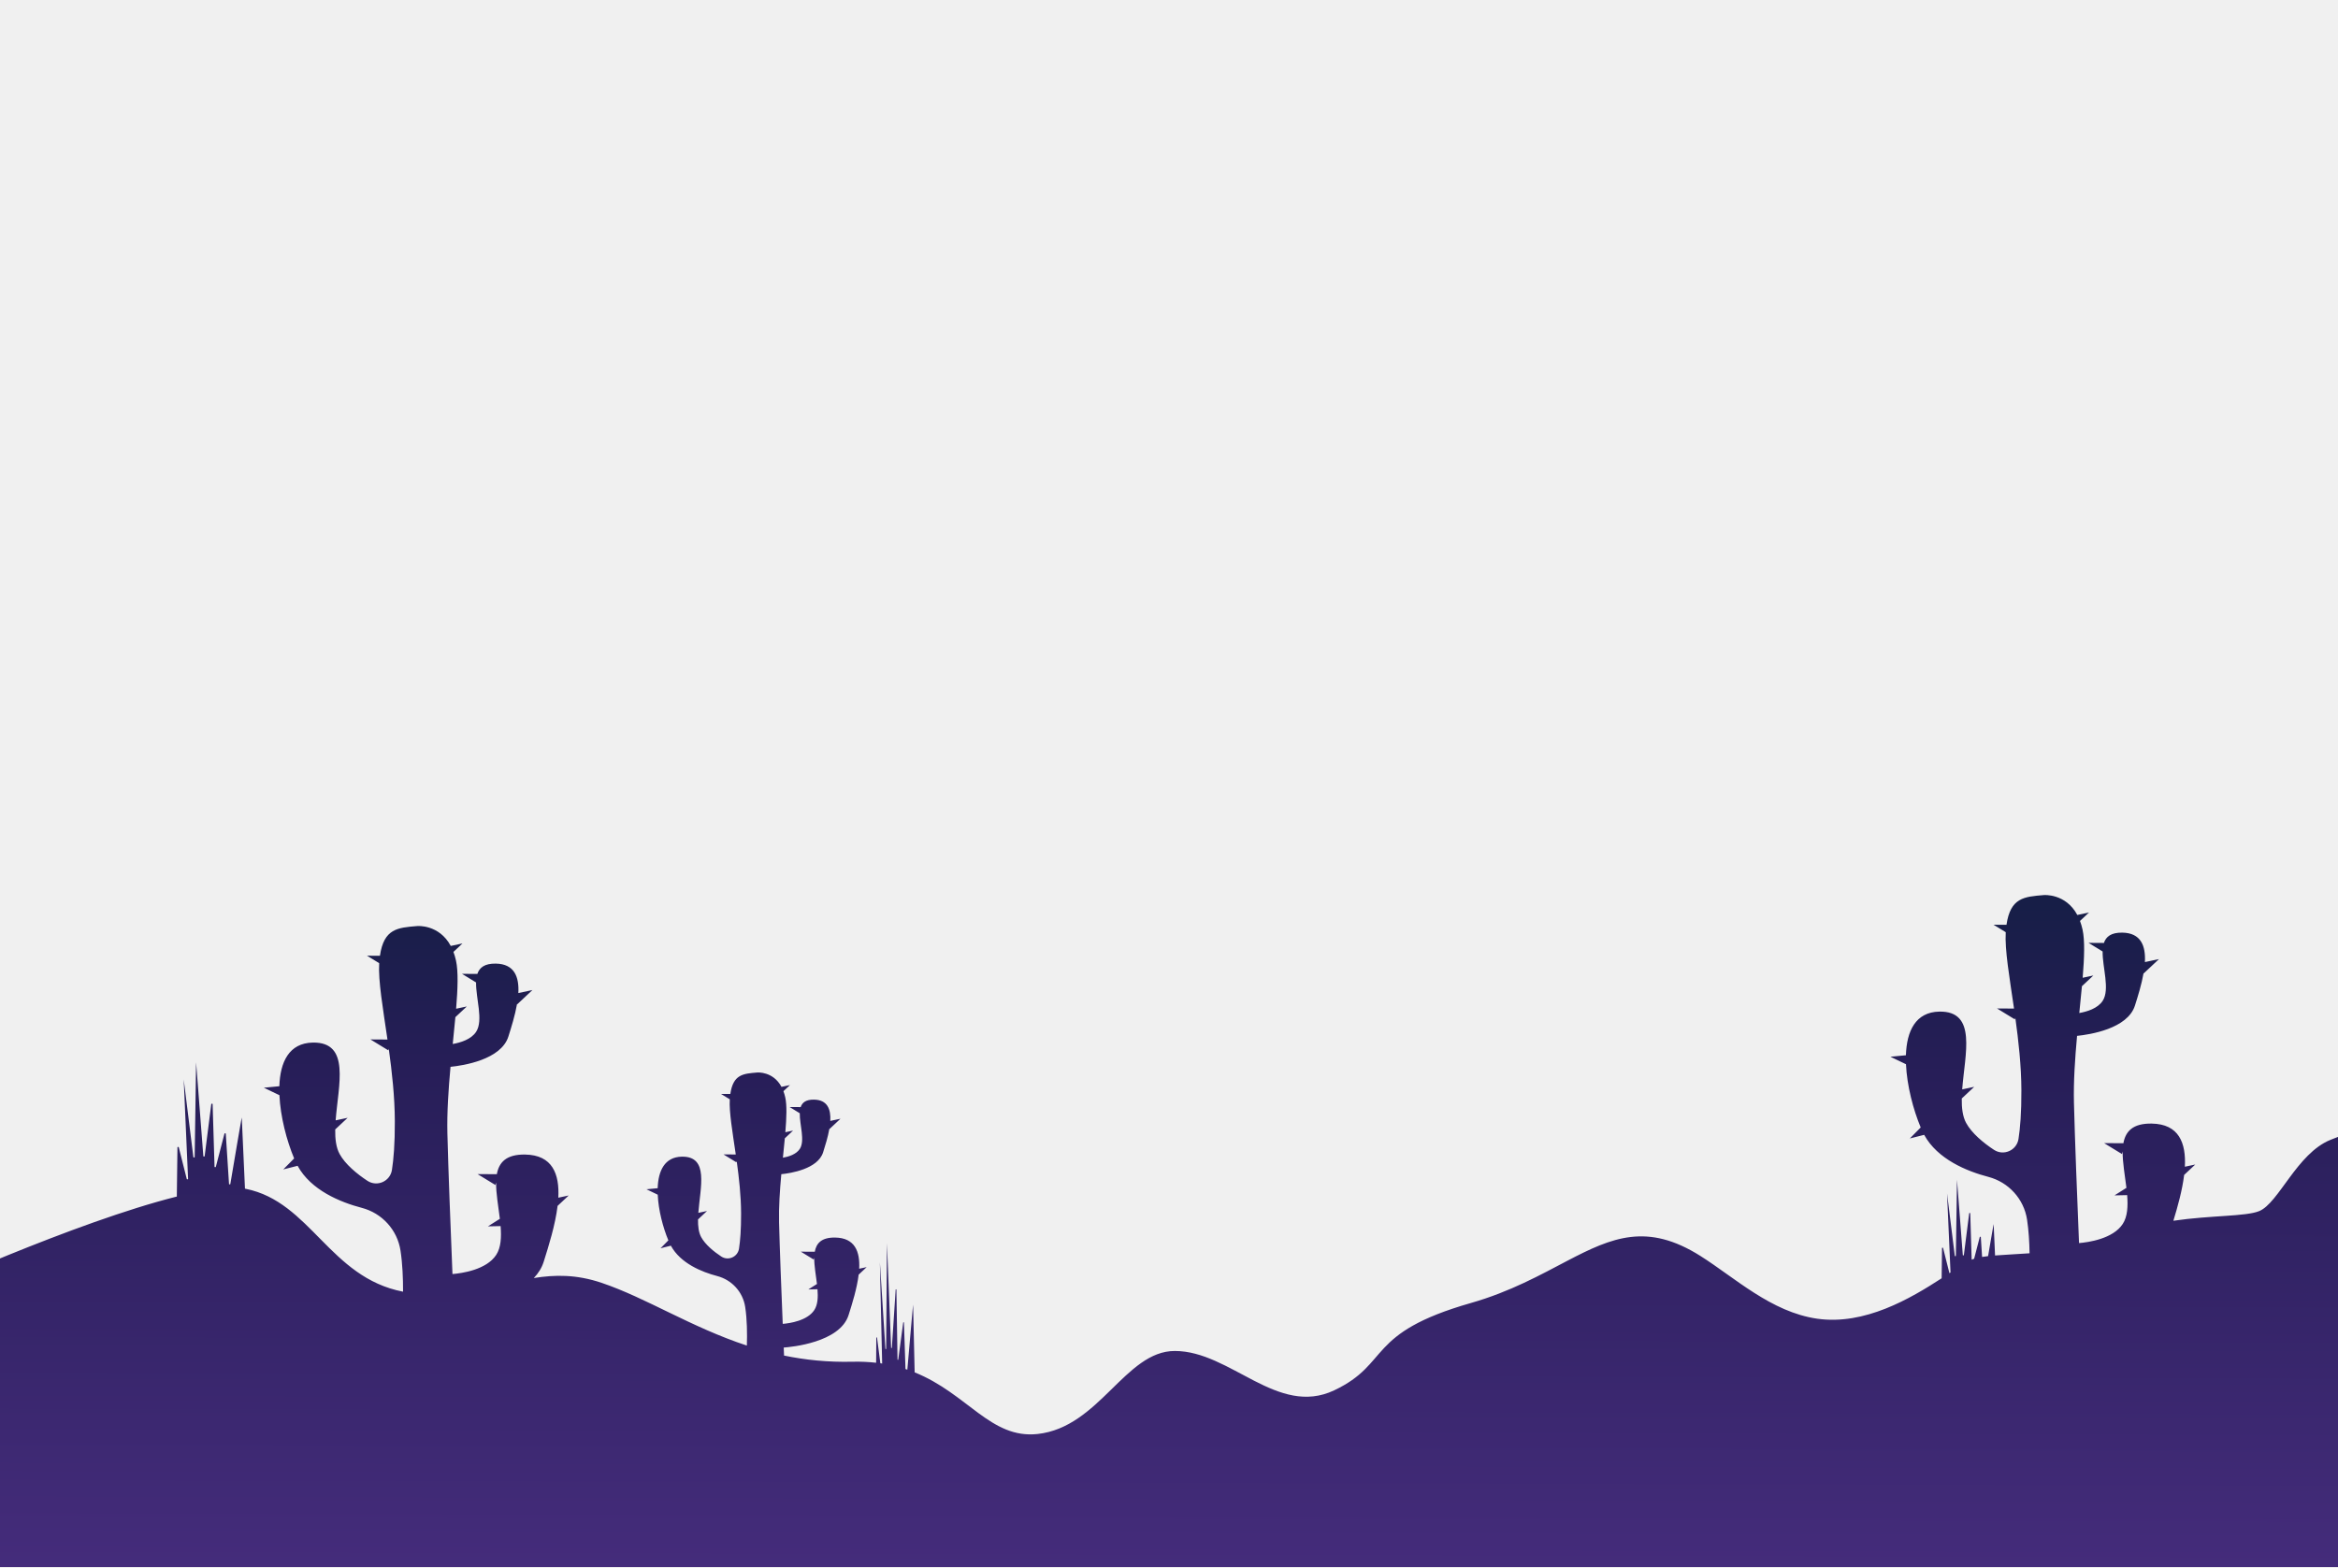
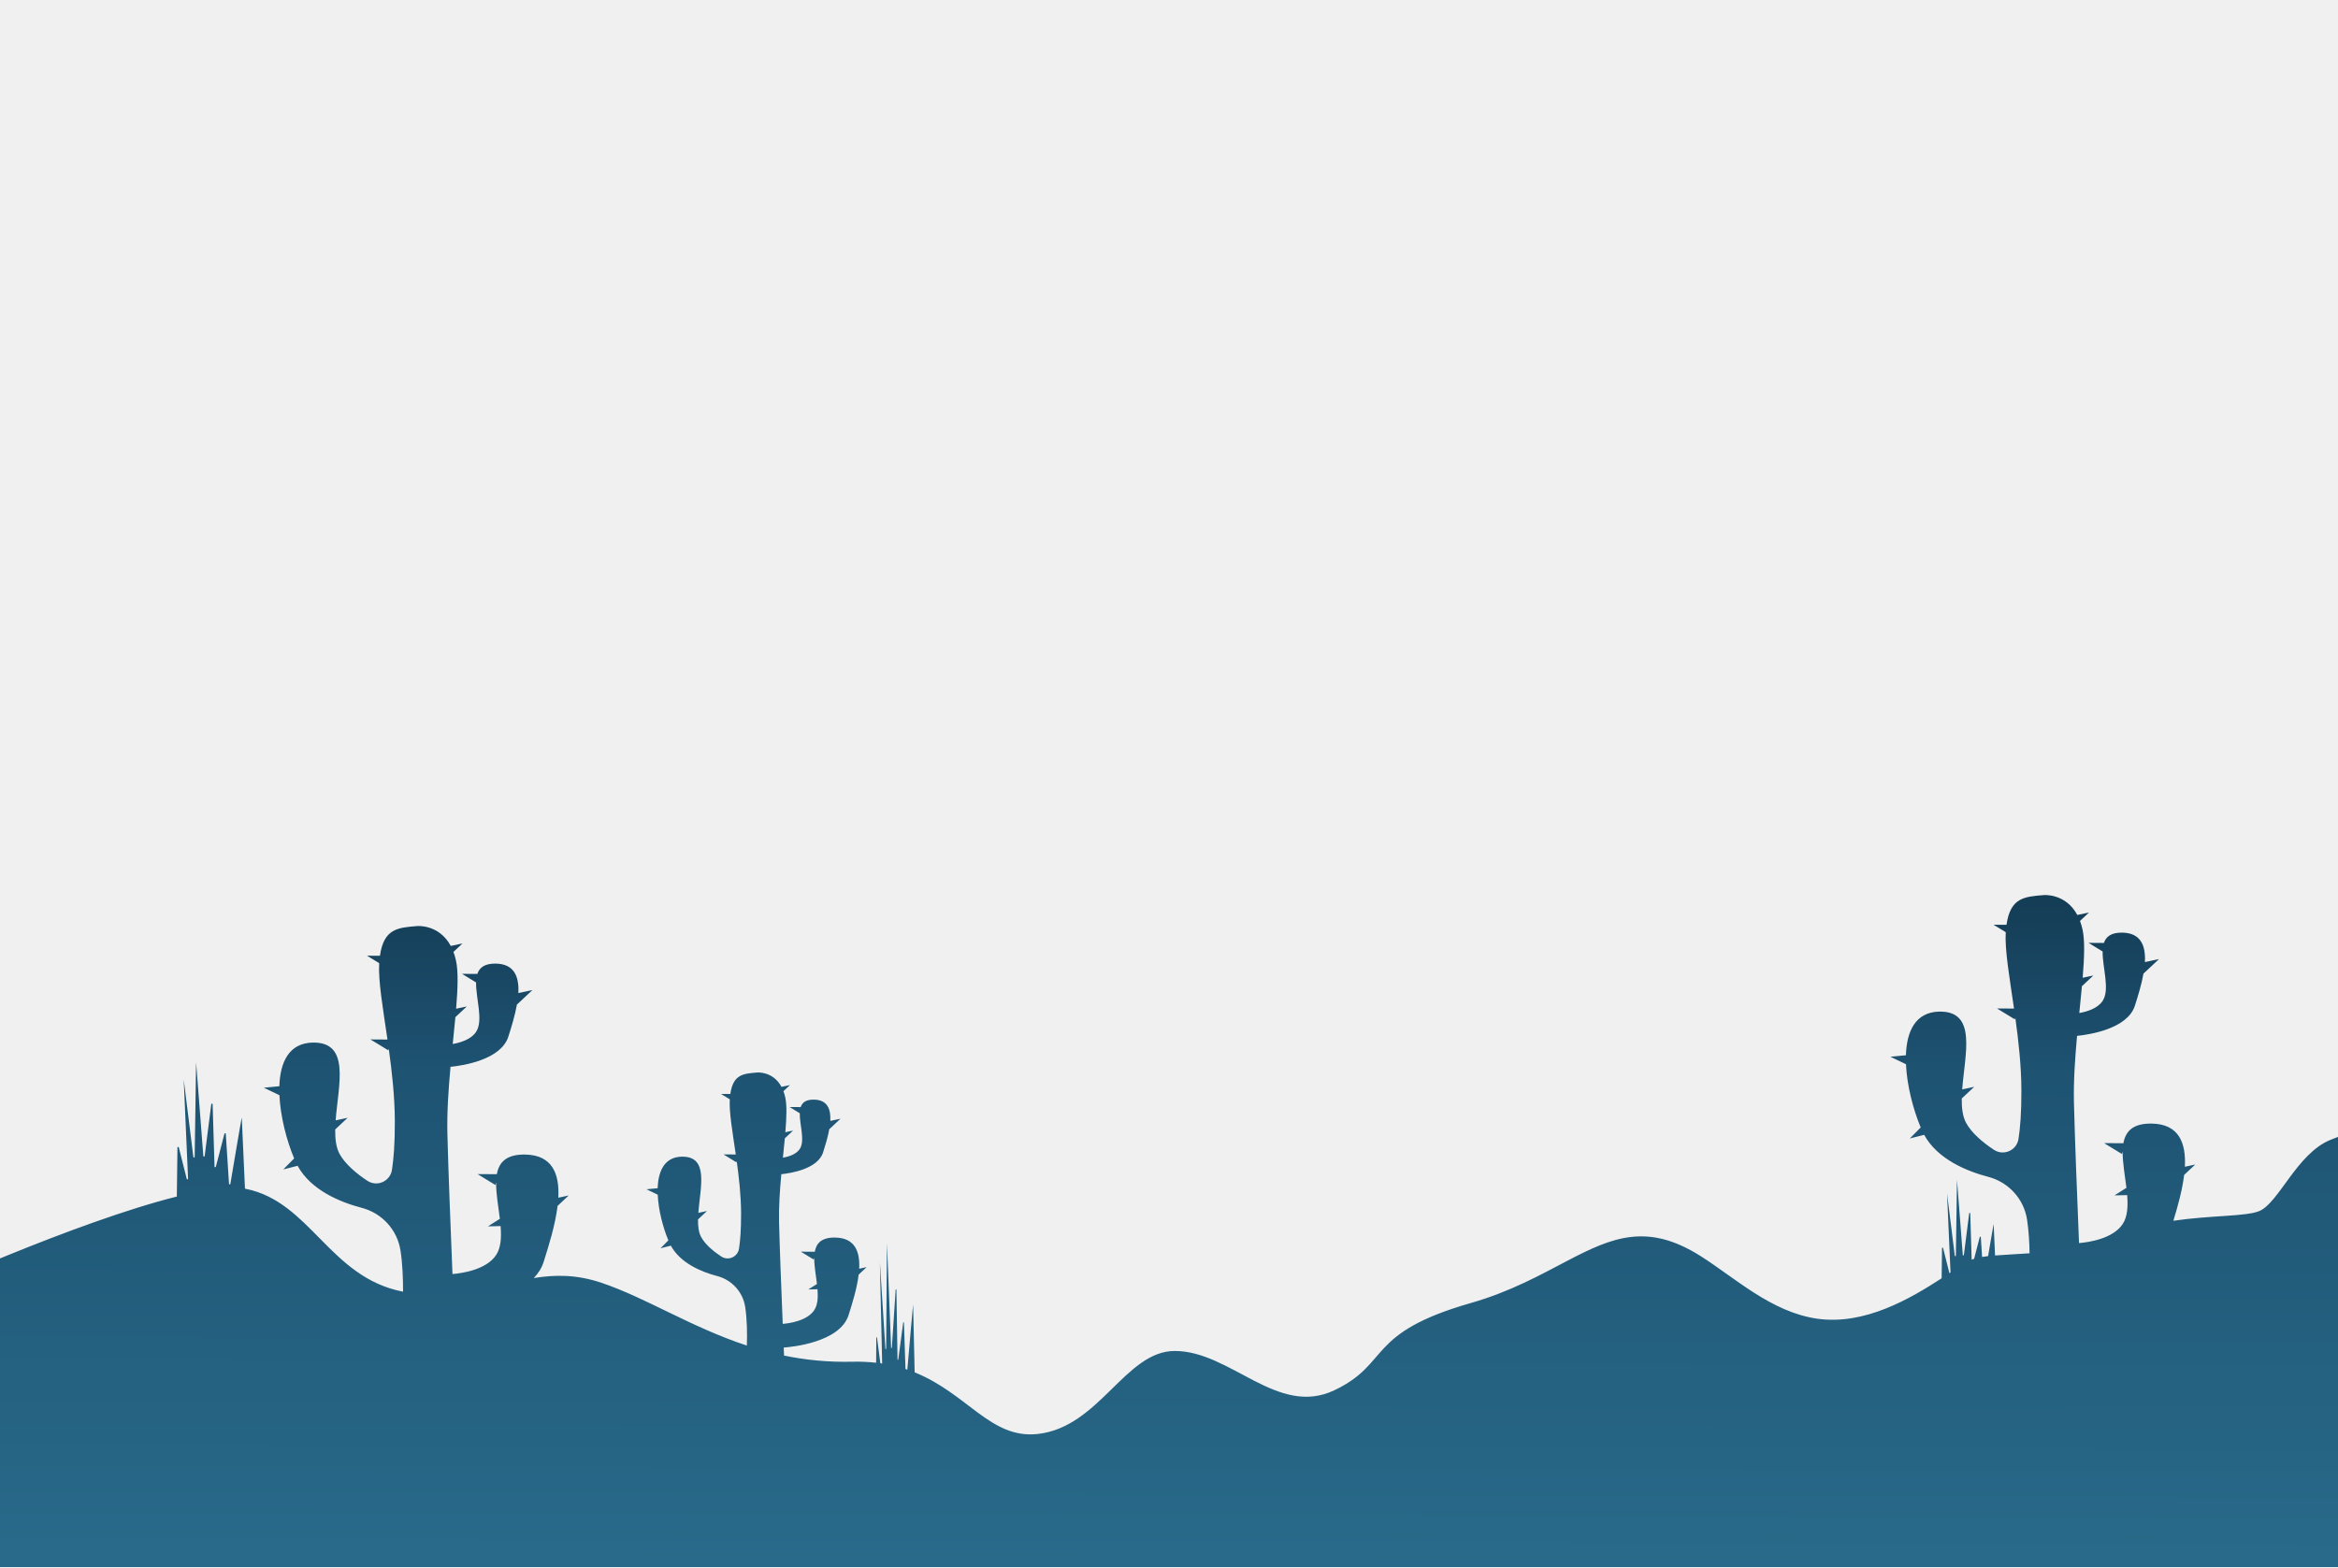
<svg xmlns="http://www.w3.org/2000/svg" width="2048" height="1373" viewBox="0 0 2048 1373" fill="none">
  <g clip-path="url(#clip0_11_43)">
    <g clip-path="url(#clip1_11_43)">
      <path fill-rule="evenodd" clip-rule="evenodd" d="M2126.67 1006.25C2107.6 979.861 2074.06 985.412 2041.33 998.711C2012.01 1010.61 1996.03 1054.15 1978.95 1061.11C1967.18 1065.9 1936.69 1064.73 1903.79 1069.56C1907.58 1057.2 1911.59 1042.82 1913.23 1029.4L1922.96 1020.28L1913.86 1022.22C1914.96 1001.53 1908.79 984.78 1884.74 984.419C1868.29 984.175 1861.89 991.227 1860.01 1001.64L1843.1 1001.53L1858.74 1011.1L1859.37 1008.88C1859.24 1018.52 1861.37 1029.87 1862.67 1040.72L1852.21 1047.34L1863.31 1047.1C1864.1 1056.89 1863.64 1065.87 1859.48 1072.29C1850.97 1085.42 1829.34 1088.44 1821.15 1089.12C1819.5 1049.15 1817.47 997.034 1816.7 966.19C1816.24 947.563 1817.63 927.288 1819.43 907.567C1830.44 906.451 1863.68 901.418 1870.13 881.01C1872.7 872.894 1875.94 862.57 1877.68 852.595L1877.81 852.831L1891.19 840.298L1878.85 842.924C1879.62 828.809 1875.45 817.366 1859.06 817.122C1849.35 816.978 1844.81 820.585 1842.94 826.169L1829.48 826.082L1841.82 833.633C1841.59 847.567 1848.4 866.803 1841.89 876.84C1837.54 883.563 1828.14 886.375 1821.38 887.56C1822.2 879.423 1823 871.535 1823.69 864.043L1833.71 854.668L1824.34 856.66C1825.81 838.925 1826.32 823.993 1824.23 814.458C1823.62 811.682 1822.86 809.177 1822 806.884L1829.92 799.46L1819.65 801.65C1809.41 782.539 1790.33 784.222 1790.33 784.222C1773.28 785.641 1761.07 786.317 1757.61 810.273L1746.29 810.203L1756.95 816.729C1756.03 832.146 1760.22 856.131 1764.21 883.65L1749.31 883.558L1764.95 893.126L1765.35 891.715C1768.15 911.919 1770.58 933.678 1770.66 955.13C1770.74 975.085 1769.57 988.72 1768.12 997.916C1766.56 1007.9 1755.17 1012.98 1746.7 1007.46C1737.5 1001.45 1727.11 992.82 1722.26 983.868C1719.18 978.197 1718.3 970.714 1718.43 962.424L1729.33 952.222L1718.81 954.46C1721.15 923.356 1732 885.721 1698.81 886.315C1677.94 886.684 1670.17 903.439 1669.51 924.561L1655.91 925.861L1669.57 932.419C1670.41 951.258 1675.94 972.222 1682.46 987.825L1672.94 997.455L1685.49 994.274C1697.14 1015.65 1722.83 1026.17 1741.68 1031.1C1759.44 1035.75 1772.86 1050.43 1775.63 1068.58C1777.06 1077.97 1777.67 1088.24 1777.82 1098.06C1766.51 1098.86 1756.18 1099.3 1747.59 1099.98C1746.96 1086.15 1746.37 1073.07 1746.37 1072.54C1746.37 1071.94 1743.83 1086.78 1741.49 1100.55C1739.62 1100.76 1737.87 1100.99 1736.24 1101.26L1735.12 1083.8C1735.1 1083.51 1734.28 1083.49 1734.2 1083.78L1729.26 1102.85C1728.62 1103.06 1728.02 1103.28 1727.46 1103.52L1727.11 1103.69L1725.86 1062.98C1725.85 1062.68 1724.98 1062.67 1724.94 1062.97L1720.27 1099.69C1720.23 1099.99 1719.37 1099.98 1719.34 1099.68L1714.25 1033.62L1713.26 1100.36C1713.25 1100.66 1712.38 1100.68 1712.34 1100.37L1705.54 1045.66L1708.58 1114.88C1708.26 1115.08 1707.95 1115.29 1707.63 1115.5L1702.06 1093.37C1701.99 1093.08 1701.14 1093.1 1701.14 1093.4C1701.07 1099.12 1700.92 1110.76 1700.8 1119.96C1673.6 1137.63 1633.42 1161.35 1591.77 1155.37C1551.53 1149.59 1519.69 1119.47 1489.53 1100.42C1442.94 1071 1412.23 1084.09 1373.15 1104.52C1349.69 1116.78 1323.2 1131.69 1288.45 1141.62C1195.81 1168.11 1218.41 1194.59 1168.7 1218.13C1118.99 1241.68 1077.93 1183.65 1029.08 1183.65C985.626 1183.65 963.098 1250.5 908.874 1256.39C867.831 1260.84 847.594 1221.07 801.205 1202.39C800.632 1178.12 799.837 1144.18 799.837 1143.18C799.837 1142.06 796.586 1179.33 794.789 1200.02C794.255 1199.83 793.712 1199.66 793.169 1199.48L791.82 1158.77C791.807 1158.37 791.221 1158.34 791.166 1158.74L786.843 1191.16C786.789 1191.57 786.194 1191.53 786.186 1191.13L785.223 1129.94C785.215 1129.52 784.593 1129.5 784.566 1129.92L781.233 1180.78C781.206 1181.19 780.596 1181.18 780.579 1180.77L776.945 1089.26L776.24 1181.7C776.237 1182.13 775.61 1182.14 775.583 1181.72L770.739 1105.94L772.739 1194.66C772.21 1194.58 771.697 1194.49 771.159 1194.41L768.258 1172.03C768.204 1171.62 767.607 1171.65 767.604 1172.06C767.572 1177.06 767.517 1185.34 767.46 1193.97C761.012 1193.25 754.187 1192.9 746.837 1193.07C725.156 1193.6 705.282 1191.49 686.806 1187.68C686.716 1185.56 686.616 1183.21 686.507 1180.66C692.939 1180.2 735.724 1176.28 743.336 1152.18C746.512 1142.13 750.672 1128.89 752.146 1116.77L759.175 1110.19L752.607 1111.58C753.4 1096.64 748.943 1084.54 731.569 1084.28C719.687 1084.1 715.063 1089.2 713.709 1096.72L701.491 1096.64L712.789 1103.55L713.245 1101.94C713.15 1108.91 714.688 1117.11 715.625 1124.95L708.075 1129.73L716.091 1129.56C716.659 1136.63 716.33 1143.11 713.326 1147.75C707.182 1157.24 691.552 1159.42 685.639 1159.91C684.447 1131.03 682.976 1093.39 682.425 1071.11C682.094 1057.66 683.093 1043.01 684.396 1028.76C692.345 1027.96 716.36 1024.33 721.02 1009.58C722.871 1003.72 725.213 996.263 726.475 989.059L726.564 989.228L736.229 980.175L727.316 982.075C727.875 971.878 724.86 963.613 713.019 963.436C706.007 963.33 702.728 965.935 701.374 969.97L691.658 969.908L700.568 975.362C700.4 985.426 705.317 999.322 700.62 1006.57C697.477 1011.43 690.687 1013.46 685.802 1014.32C686.396 1008.44 686.977 1002.74 687.473 997.33L694.703 990.554L687.94 991.995C689.001 979.182 689.376 968.399 687.864 961.512C687.424 959.504 686.876 957.695 686.249 956.039L691.976 950.678L684.553 952.257C677.158 938.454 663.374 939.669 663.374 939.669C651.058 940.698 642.238 941.181 639.741 958.487L631.559 958.438L639.266 963.151C638.596 974.29 641.622 991.613 644.504 1011.49L633.746 1011.42L645.041 1018.34L645.332 1017.31C647.354 1031.91 649.11 1047.63 649.167 1063.13C649.224 1077.53 648.377 1087.39 647.335 1094.03C646.203 1101.25 637.977 1104.91 631.857 1100.92C625.211 1096.58 617.704 1090.35 614.201 1083.88C611.981 1079.78 611.348 1074.38 611.441 1068.39L619.308 1061.02L611.712 1062.64C613.405 1040.17 621.238 1012.99 597.263 1013.41C582.195 1013.68 576.578 1025.79 576.1 1041.04L566.281 1041.98L576.149 1046.72C576.757 1060.33 580.746 1075.47 585.458 1086.74L578.575 1093.69L587.648 1091.4C596.061 1106.84 614.616 1114.44 628.231 1118C641.066 1121.36 650.757 1131.96 652.757 1145.07C654.434 1156.05 654.551 1168.72 654.22 1178.92C605.367 1162.84 566.173 1137.18 527.038 1123.97C504.879 1116.48 486.004 1116.78 467.59 1119.75C471.476 1115.69 474.51 1111 476.231 1105.56C480.625 1091.64 486.381 1073.31 488.425 1056.53L498.154 1047.42L489.062 1049.35C490.156 1028.66 483.99 1011.91 459.937 1011.55C443.485 1011.31 437.088 1018.36 435.213 1028.77L418.3 1028.67L433.937 1038.23L434.572 1036.01C434.437 1045.65 436.565 1057.01 437.864 1067.86L427.41 1074.47L438.51 1074.24C439.295 1084.02 438.841 1093 434.681 1099.42C426.173 1112.56 404.54 1115.58 396.35 1116.26C394.703 1076.28 392.667 1024.17 391.904 993.325C391.443 974.697 392.827 954.422 394.629 934.701C405.637 933.586 438.882 928.552 445.33 908.144C447.892 900.029 451.135 889.704 452.883 879.729L453.008 879.965L466.388 867.432L454.05 870.059C454.821 855.943 450.65 844.501 434.258 844.257C424.547 844.113 420.007 847.719 418.14 853.303L404.684 853.216L417.019 860.768C416.786 874.701 423.595 893.937 417.092 903.974C412.739 910.698 403.338 913.509 396.575 914.695C397.397 906.557 398.203 898.669 398.89 891.177L408.902 881.802L399.539 883.794C401.007 866.059 401.52 851.127 399.43 841.592C398.822 838.816 398.062 836.312 397.194 834.019L405.118 826.595L394.846 828.785C384.607 809.674 365.528 811.356 365.528 811.356C348.476 812.775 336.267 813.451 332.809 837.408L321.484 837.337L332.152 843.863C331.224 859.281 335.414 883.265 339.407 910.785L324.507 910.692L340.148 920.26L340.549 918.849C343.353 939.053 345.779 960.812 345.858 982.265C345.936 1002.22 344.764 1015.85 343.323 1025.05C341.757 1035.04 330.367 1040.12 321.896 1034.59C312.696 1028.59 302.302 1019.95 297.452 1011C294.38 1005.33 293.501 997.848 293.628 989.558L304.525 979.356L294.008 981.595C296.353 950.49 307.195 912.855 274.004 913.449C253.142 913.818 245.367 930.574 244.705 951.695L231.114 952.995L244.77 959.553C245.611 978.393 251.137 999.357 257.656 1014.96L248.132 1024.59L260.69 1021.41C272.338 1042.78 298.025 1053.31 316.878 1058.24C334.644 1062.88 348.061 1077.56 350.829 1095.71C352.583 1107.2 353.101 1120.03 353.055 1131.7C288.716 1119.33 272.037 1052.95 215.243 1041.57L214.583 1041.46C213.612 1020.33 211.78 980.227 211.78 979.199C211.78 978.04 204.289 1022.39 201.755 1037.43C201.692 1037.8 200.634 1037.77 200.609 1037.4L197.768 993.222C197.743 992.858 196.718 992.834 196.625 993.192L189.067 1022.35C188.972 1022.71 187.935 1022.68 187.924 1022.32L186.236 967.287C186.223 966.909 185.135 966.896 185.088 967.276L179.264 1013.01C179.218 1013.39 178.146 1013.38 178.116 1013L171.771 930.709L170.536 1013.84C170.531 1014.22 169.437 1014.24 169.391 1013.86L160.921 945.709L164.748 1032.95C164.761 1033.33 163.697 1033.37 163.605 1033L156.587 1005.15C156.495 1004.78 155.447 1004.8 155.442 1005.17C155.32 1014.68 155.029 1037.35 154.893 1048.36C66.724 1070.39 -70.513 1132.5 -89.771 1141.62L-218.554 1374.1H472.814C472.814 1374.1 2217.05 1432.96 2232.86 1403.53C2248.68 1374.1 2162.82 1056.28 2126.67 1006.25Z" fill="url(#paint0_linear_11_43)" />
    </g>
  </g>
  <defs>
    <linearGradient id="paint0_linear_11_43" x1="1008.05" y1="1409.12" x2="1009.66" y2="782.165" gradientUnits="userSpaceOnUse">
-       <stop stop-color="#472D7E" />
-       <stop offset="0.75" stop-color="#271E58" />
-       <stop offset="1" stop-color="#161E46" />
+       <stop stop-color="#2A6C8C" />
+       <stop offset="0.75" stop-color="#1E5372" />
+       <stop offset="1" stop-color="#143C55" />
    </linearGradient>
    <clipPath id="clip0_11_43">
      <rect width="2048" height="1373" fill="white" />
    </clipPath>
    <clipPath id="clip1_11_43">
      <rect width="2049" height="1373" fill="white" />
    </clipPath>
  </defs>
</svg>
